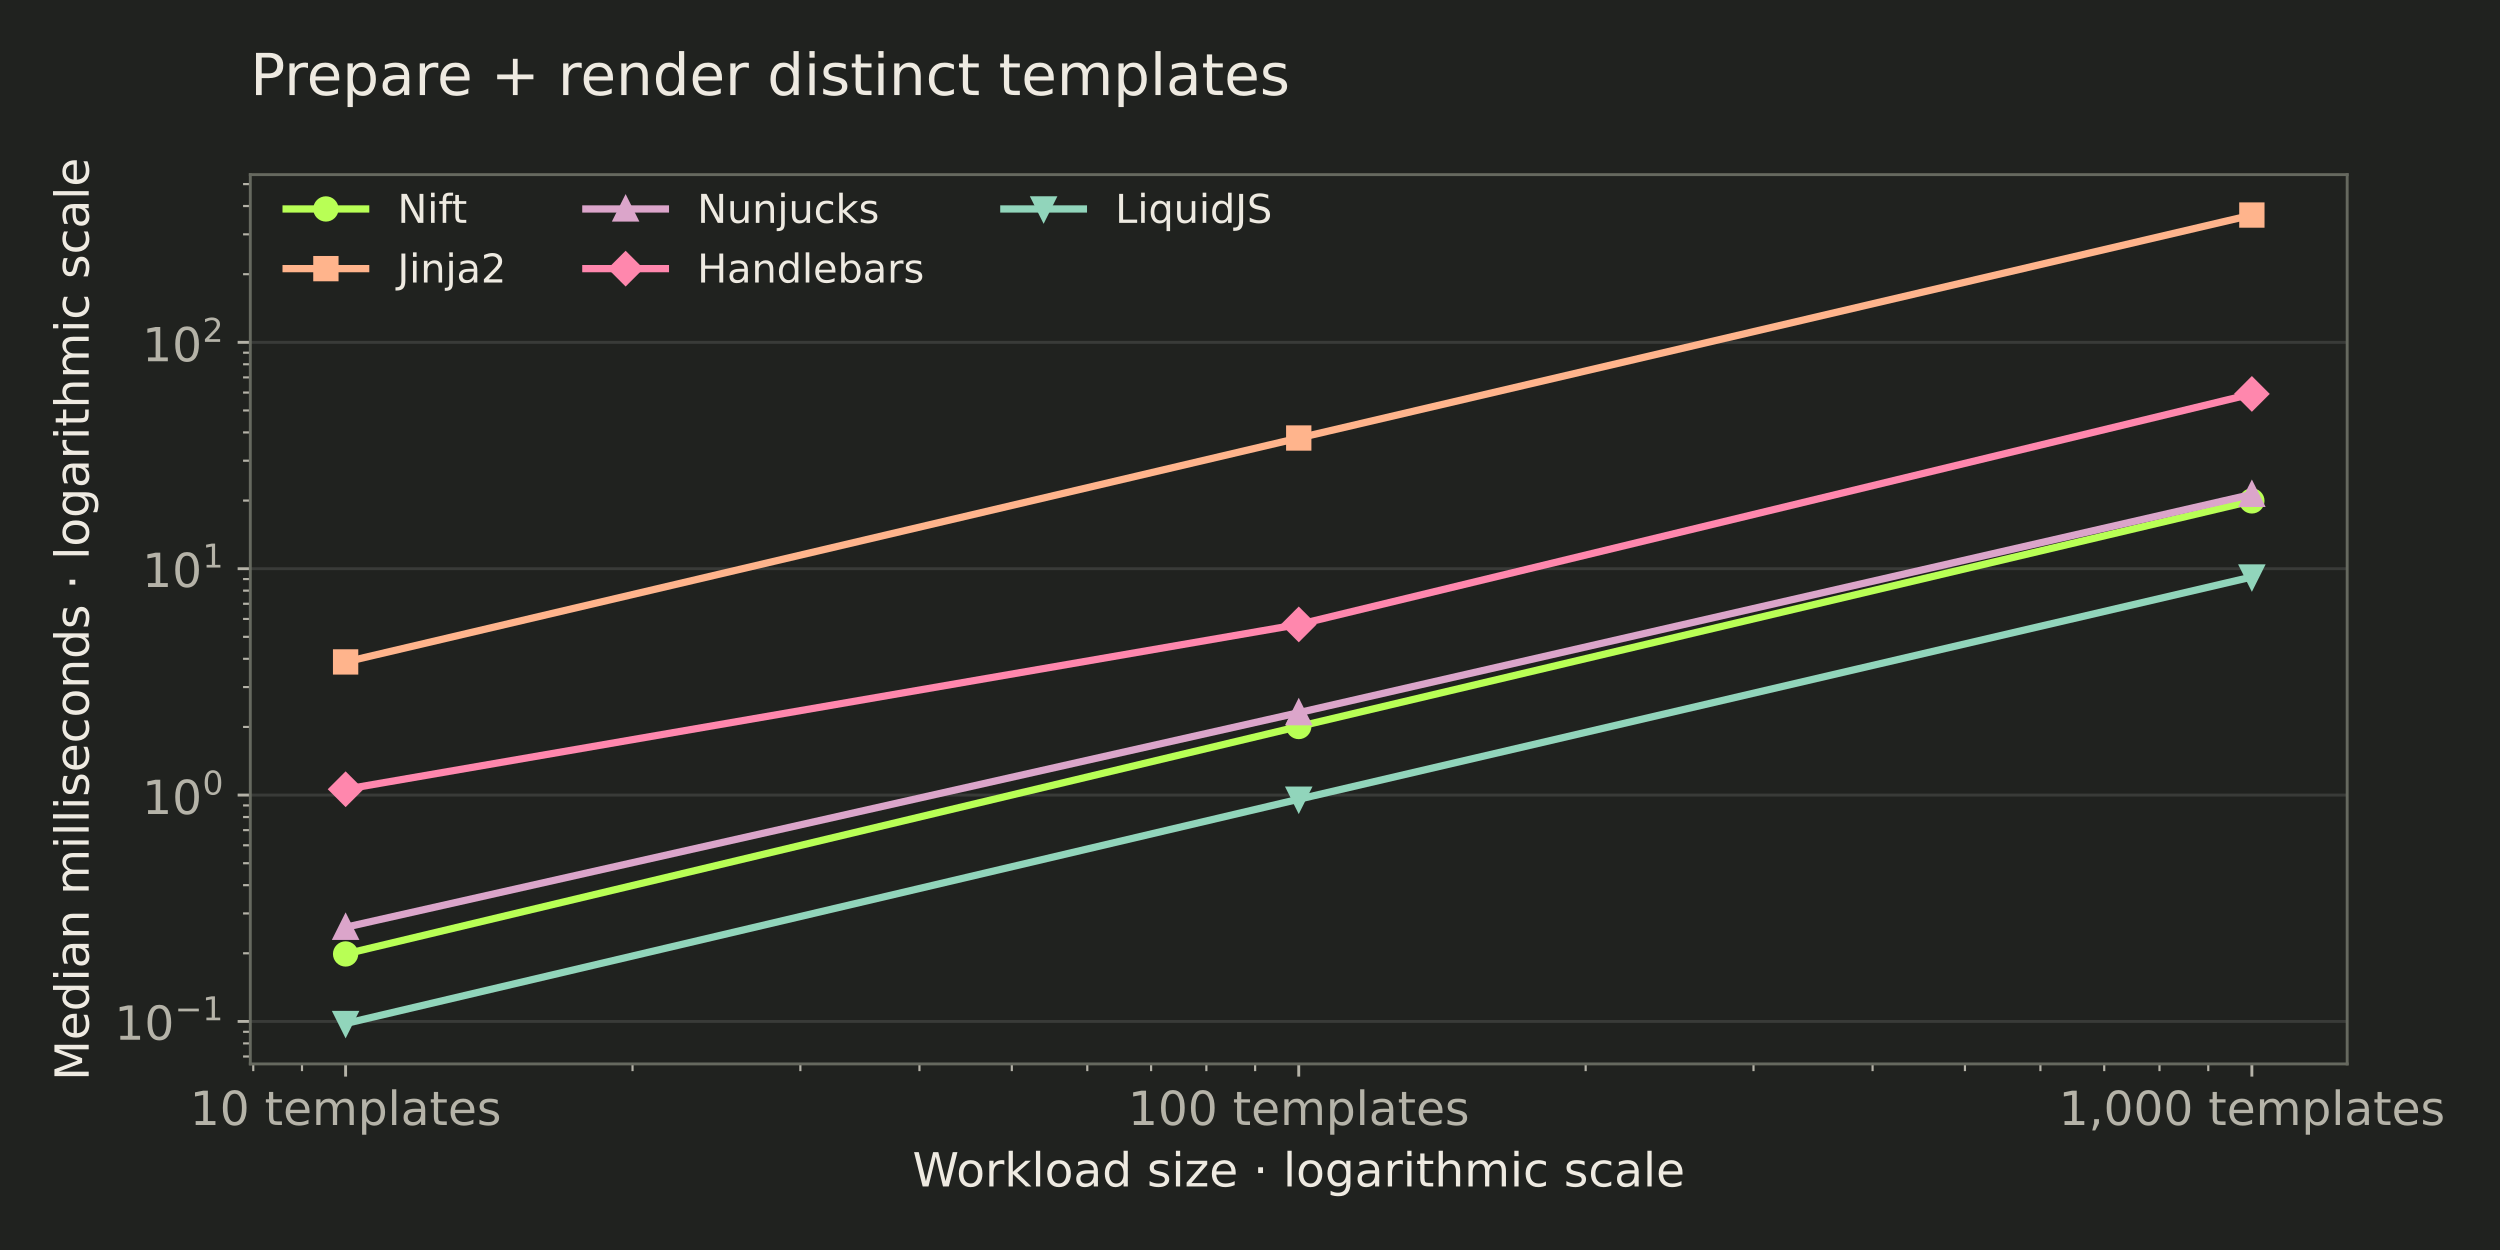
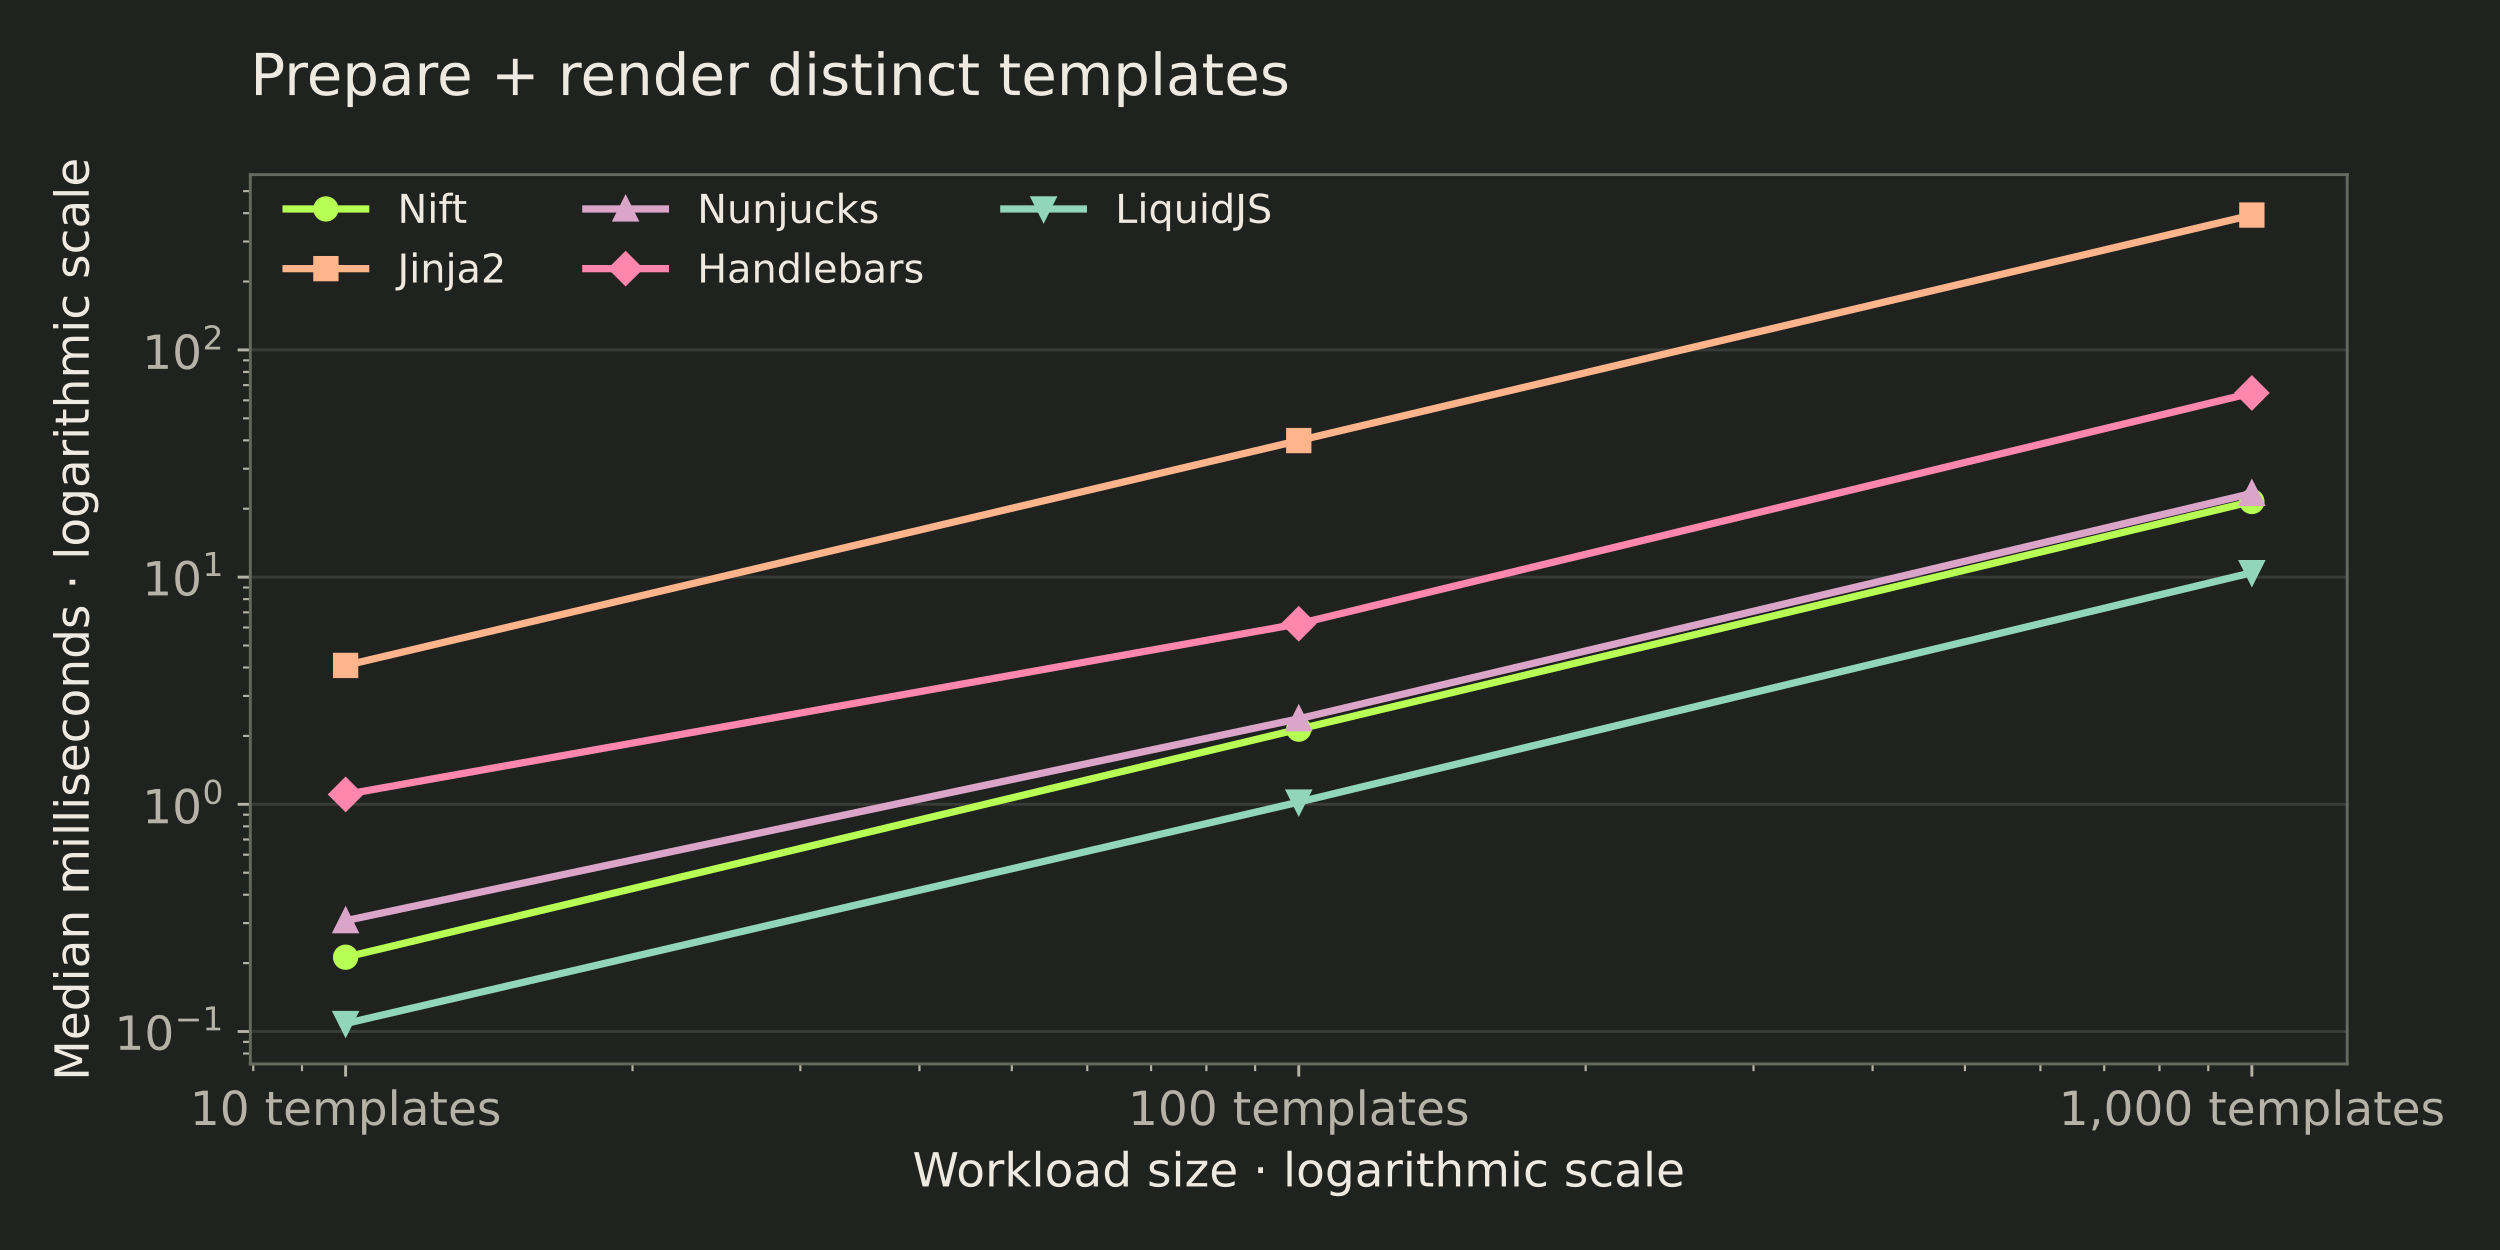
<svg xmlns="http://www.w3.org/2000/svg" xmlns:xlink="http://www.w3.org/1999/xlink" width="691.2pt" height="345.6pt" viewBox="0 0 691.2 345.6" version="1.1">
  <defs>
    <style type="text/css">*{stroke-linejoin: round; stroke-linecap: butt}</style>
  </defs>
  <g id="figure_1">
    <g id="patch_1">
      <path d="M 0 345.6  L 691.2 345.6  L 691.2 0  L 0 0  z " style="fill: #20221f" />
    </g>
    <g id="axes_1">
      <g id="patch_2">
        <path d="M 69.203 294.154  L 648.949 294.154  L 648.949 48.28  L 69.203 48.28  z " style="fill: #20221f" />
      </g>
      <g id="matplotlib.axis_1">
        <g id="xtick_1">
          <g id="line2d_1">
            <defs>
              <path id="m729737db2e" d="M 0 0  L 0 3.5  " style="stroke: #b5b3a8; stroke-width: 0.8" />
            </defs>
            <g>
              <use xlink:href="#m729737db2e" x="95.555" y="294.154" style="fill: #b5b3a8; stroke: #b5b3a8; stroke-width: 0.8" />
            </g>
          </g>
          <g id="text_1">
            <text style="font-size: 13px; font-family: 'DejaVu Sans', 'Bitstream Vera Sans', 'Computer Modern Sans Serif', 'Lucida Grande', 'Verdana', 'Geneva', 'Lucid', 'Arial', 'Helvetica', 'Avant Garde', sans-serif; text-anchor: middle; fill: #b5b3a8" x="95.555" y="311.032" transform="rotate(-0 95.55514 311.0319)">10 templates</text>
          </g>
        </g>
        <g id="xtick_2">
          <g id="line2d_2">
            <g>
              <use xlink:href="#m729737db2e" x="359.076" y="294.154" style="fill: #b5b3a8; stroke: #b5b3a8; stroke-width: 0.8" />
            </g>
          </g>
          <g id="text_2">
            <text style="font-size: 13px; font-family: 'DejaVu Sans', 'Bitstream Vera Sans', 'Computer Modern Sans Serif', 'Lucida Grande', 'Verdana', 'Geneva', 'Lucid', 'Arial', 'Helvetica', 'Avant Garde', sans-serif; text-anchor: middle; fill: #b5b3a8" x="359.076" y="311.032" transform="rotate(-0 359.0761 311.0319)">100 templates</text>
          </g>
        </g>
        <g id="xtick_3">
          <g id="line2d_3">
            <g>
              <use xlink:href="#m729737db2e" x="622.597" y="294.154" style="fill: #b5b3a8; stroke: #b5b3a8; stroke-width: 0.8" />
            </g>
          </g>
          <g id="text_3">
            <text style="font-size: 13px; font-family: 'DejaVu Sans', 'Bitstream Vera Sans', 'Computer Modern Sans Serif', 'Lucida Grande', 'Verdana', 'Geneva', 'Lucid', 'Arial', 'Helvetica', 'Avant Garde', sans-serif; text-anchor: middle; fill: #b5b3a8" x="622.597" y="311.032" transform="rotate(-0 622.597 311.0319)">1,000 templates</text>
          </g>
        </g>
        <g id="xtick_4">
          <g id="line2d_4">
            <defs>
              <path id="m561a714fef" d="M 0 0  L 0 2  " style="stroke: #b5b3a8; stroke-width: 0.6" />
            </defs>
            <g>
              <use xlink:href="#m561a714fef" x="70.017" y="294.154" style="fill: #b5b3a8; stroke: #b5b3a8; stroke-width: 0.6" />
            </g>
          </g>
        </g>
        <g id="xtick_5">
          <g id="line2d_5">
            <g>
              <use xlink:href="#m561a714fef" x="83.497" y="294.154" style="fill: #b5b3a8; stroke: #b5b3a8; stroke-width: 0.6" />
            </g>
          </g>
        </g>
        <g id="xtick_6">
          <g id="line2d_6">
            <g>
              <use xlink:href="#m561a714fef" x="174.883" y="294.154" style="fill: #b5b3a8; stroke: #b5b3a8; stroke-width: 0.6" />
            </g>
          </g>
        </g>
        <g id="xtick_7">
          <g id="line2d_7">
            <g>
              <use xlink:href="#m561a714fef" x="221.287" y="294.154" style="fill: #b5b3a8; stroke: #b5b3a8; stroke-width: 0.6" />
            </g>
          </g>
        </g>
        <g id="xtick_8">
          <g id="line2d_8">
            <g>
              <use xlink:href="#m561a714fef" x="254.211" y="294.154" style="fill: #b5b3a8; stroke: #b5b3a8; stroke-width: 0.6" />
            </g>
          </g>
        </g>
        <g id="xtick_9">
          <g id="line2d_9">
            <g>
              <use xlink:href="#m561a714fef" x="279.748" y="294.154" style="fill: #b5b3a8; stroke: #b5b3a8; stroke-width: 0.6" />
            </g>
          </g>
        </g>
        <g id="xtick_10">
          <g id="line2d_10">
            <g>
              <use xlink:href="#m561a714fef" x="300.614" y="294.154" style="fill: #b5b3a8; stroke: #b5b3a8; stroke-width: 0.6" />
            </g>
          </g>
        </g>
        <g id="xtick_11">
          <g id="line2d_11">
            <g>
              <use xlink:href="#m561a714fef" x="318.256" y="294.154" style="fill: #b5b3a8; stroke: #b5b3a8; stroke-width: 0.6" />
            </g>
          </g>
        </g>
        <g id="xtick_12">
          <g id="line2d_12">
            <g>
              <use xlink:href="#m561a714fef" x="333.538" y="294.154" style="fill: #b5b3a8; stroke: #b5b3a8; stroke-width: 0.6" />
            </g>
          </g>
        </g>
        <g id="xtick_13">
          <g id="line2d_13">
            <g>
              <use xlink:href="#m561a714fef" x="347.018" y="294.154" style="fill: #b5b3a8; stroke: #b5b3a8; stroke-width: 0.6" />
            </g>
          </g>
        </g>
        <g id="xtick_14">
          <g id="line2d_14">
            <g>
              <use xlink:href="#m561a714fef" x="438.404" y="294.154" style="fill: #b5b3a8; stroke: #b5b3a8; stroke-width: 0.6" />
            </g>
          </g>
        </g>
        <g id="xtick_15">
          <g id="line2d_15">
            <g>
              <use xlink:href="#m561a714fef" x="484.808" y="294.154" style="fill: #b5b3a8; stroke: #b5b3a8; stroke-width: 0.6" />
            </g>
          </g>
        </g>
        <g id="xtick_16">
          <g id="line2d_16">
            <g>
              <use xlink:href="#m561a714fef" x="517.731" y="294.154" style="fill: #b5b3a8; stroke: #b5b3a8; stroke-width: 0.6" />
            </g>
          </g>
        </g>
        <g id="xtick_17">
          <g id="line2d_17">
            <g>
              <use xlink:href="#m561a714fef" x="543.269" y="294.154" style="fill: #b5b3a8; stroke: #b5b3a8; stroke-width: 0.6" />
            </g>
          </g>
        </g>
        <g id="xtick_18">
          <g id="line2d_18">
            <g>
              <use xlink:href="#m561a714fef" x="564.135" y="294.154" style="fill: #b5b3a8; stroke: #b5b3a8; stroke-width: 0.6" />
            </g>
          </g>
        </g>
        <g id="xtick_19">
          <g id="line2d_19">
            <g>
              <use xlink:href="#m561a714fef" x="581.777" y="294.154" style="fill: #b5b3a8; stroke: #b5b3a8; stroke-width: 0.6" />
            </g>
          </g>
        </g>
        <g id="xtick_20">
          <g id="line2d_20">
            <g>
              <use xlink:href="#m561a714fef" x="597.059" y="294.154" style="fill: #b5b3a8; stroke: #b5b3a8; stroke-width: 0.6" />
            </g>
          </g>
        </g>
        <g id="xtick_21">
          <g id="line2d_21">
            <g>
              <use xlink:href="#m561a714fef" x="610.539" y="294.154" style="fill: #b5b3a8; stroke: #b5b3a8; stroke-width: 0.6" />
            </g>
          </g>
        </g>
        <g id="text_4">
          <text style="font-size: 13px; font-family: 'DejaVu Sans', 'Bitstream Vera Sans', 'Computer Modern Sans Serif', 'Lucida Grande', 'Verdana', 'Geneva', 'Lucid', 'Arial', 'Helvetica', 'Avant Garde', sans-serif; text-anchor: middle; fill: #eeeae1" x="359.076" y="328.033" transform="rotate(-0 359.0761 328.0329)">Workload size · logarithmic scale</text>
        </g>
      </g>
      <g id="matplotlib.axis_2">
        <g id="ytick_1">
          <g id="line2d_22">
-             <path d="M 69.203 282.411  L 648.949 282.411  " clip-path="url(#p928953064c)" style="fill: none; stroke: #b0b0b0; stroke-opacity: 0.18; stroke-width: 0.8; stroke-linecap: square" />
+             <path d="M 69.203 285.19  L 648.949 285.19  " clip-path="url(#p928953064c)" style="fill: none; stroke: #b0b0b0; stroke-opacity: 0.18; stroke-width: 0.8; stroke-linecap: square" />
          </g>
          <g id="line2d_23">
            <defs>
              <path id="m79aa11fd9c" d="M 0 0  L -3.5 0  " style="stroke: #b5b3a8; stroke-width: 0.8" />
            </defs>
            <g>
-               <use xlink:href="#m79aa11fd9c" x="69.203" y="282.411" style="fill: #b5b3a8; stroke: #b5b3a8; stroke-width: 0.8" />
+               <use xlink:href="#m79aa11fd9c" x="69.203" y="285.19" style="fill: #b5b3a8; stroke: #b5b3a8; stroke-width: 0.8" />
            </g>
          </g>
          <g id="text_5">
-             <g style="fill: #b5b3a8" transform="translate(31.65305 288.4555)">
+             <g style="fill: #b5b3a8" transform="translate(31.65305 291.2354)">
              <text>
                <tspan x="0" y="-0.992" style="font-size: 13px; font-family: 'DejaVu Sans'; fill: #b5b3a8">1</tspan>
                <tspan x="8.271" y="-0.992" style="font-size: 13px; font-family: 'DejaVu Sans'; fill: #b5b3a8">0</tspan>
                <tspan x="16.666" y="-6.361" style="font-size: 9.1px; font-family: 'DejaVu Sans'; fill: #b5b3a8">−</tspan>
                <tspan x="24.291" y="-6.361" style="font-size: 9.1px; font-family: 'DejaVu Sans'; fill: #b5b3a8">1</tspan>
              </text>
            </g>
          </g>
        </g>
        <g id="ytick_2">
          <g id="line2d_24">
-             <path d="M 69.203 219.823  L 648.949 219.823  " clip-path="url(#p928953064c)" style="fill: none; stroke: #b0b0b0; stroke-opacity: 0.18; stroke-width: 0.8; stroke-linecap: square" />
+             <path d="M 69.203 222.377  L 648.949 222.377  " clip-path="url(#p928953064c)" style="fill: none; stroke: #b0b0b0; stroke-opacity: 0.18; stroke-width: 0.8; stroke-linecap: square" />
          </g>
          <g id="line2d_25">
            <g>
-               <use xlink:href="#m79aa11fd9c" x="69.203" y="219.823" style="fill: #b5b3a8; stroke: #b5b3a8; stroke-width: 0.8" />
+               <use xlink:href="#m79aa11fd9c" x="69.203" y="222.377" style="fill: #b5b3a8; stroke: #b5b3a8; stroke-width: 0.8" />
            </g>
          </g>
          <g id="text_6">
-             <g style="fill: #b5b3a8" transform="translate(39.32305 225.9331)">
+             <g style="fill: #b5b3a8" transform="translate(39.32305 228.4872)">
              <text>
                <tspan x="0" y="-0.872" style="font-size: 13px; font-family: 'DejaVu Sans'; fill: #b5b3a8">1</tspan>
                <tspan x="8.271" y="-0.872" style="font-size: 13px; font-family: 'DejaVu Sans'; fill: #b5b3a8">0</tspan>
                <tspan x="16.666" y="-6.241" style="font-size: 9.1px; font-family: 'DejaVu Sans'; fill: #b5b3a8">0</tspan>
              </text>
            </g>
          </g>
        </g>
        <g id="ytick_3">
          <g id="line2d_26">
-             <path d="M 69.203 157.236  L 648.949 157.236  " clip-path="url(#p928953064c)" style="fill: none; stroke: #b0b0b0; stroke-opacity: 0.18; stroke-width: 0.8; stroke-linecap: square" />
+             <path d="M 69.203 159.564  L 648.949 159.564  " clip-path="url(#p928953064c)" style="fill: none; stroke: #b0b0b0; stroke-opacity: 0.18; stroke-width: 0.8; stroke-linecap: square" />
          </g>
          <g id="line2d_27">
            <g>
-               <use xlink:href="#m79aa11fd9c" x="69.203" y="157.236" style="fill: #b5b3a8; stroke: #b5b3a8; stroke-width: 0.8" />
+               <use xlink:href="#m79aa11fd9c" x="69.203" y="159.564" style="fill: #b5b3a8; stroke: #b5b3a8; stroke-width: 0.8" />
            </g>
          </g>
          <g id="text_7">
-             <g style="fill: #b5b3a8" transform="translate(39.32305 163.2806)">
+             <g style="fill: #b5b3a8" transform="translate(39.32305 165.6089)">
              <text>
                <tspan x="0" y="-0.992" style="font-size: 13px; font-family: 'DejaVu Sans'; fill: #b5b3a8">1</tspan>
                <tspan x="8.271" y="-0.992" style="font-size: 13px; font-family: 'DejaVu Sans'; fill: #b5b3a8">0</tspan>
                <tspan x="16.666" y="-6.361" style="font-size: 9.1px; font-family: 'DejaVu Sans'; fill: #b5b3a8">1</tspan>
              </text>
            </g>
          </g>
        </g>
        <g id="ytick_4">
          <g id="line2d_28">
-             <path d="M 69.203 94.648  L 648.949 94.648  " clip-path="url(#p928953064c)" style="fill: none; stroke: #b0b0b0; stroke-opacity: 0.18; stroke-width: 0.8; stroke-linecap: square" />
+             <path d="M 69.203 96.751  L 648.949 96.751  " clip-path="url(#p928953064c)" style="fill: none; stroke: #b0b0b0; stroke-opacity: 0.18; stroke-width: 0.8; stroke-linecap: square" />
          </g>
          <g id="line2d_29">
            <g>
-               <use xlink:href="#m79aa11fd9c" x="69.203" y="94.648" style="fill: #b5b3a8; stroke: #b5b3a8; stroke-width: 0.8" />
+               <use xlink:href="#m79aa11fd9c" x="69.203" y="96.751" style="fill: #b5b3a8; stroke: #b5b3a8; stroke-width: 0.8" />
            </g>
          </g>
          <g id="text_8">
-             <g style="fill: #b5b3a8" transform="translate(39.32305 100.7581)">
+             <g style="fill: #b5b3a8" transform="translate(39.32305 102.8607)">
              <text>
                <tspan x="0" y="-0.872" style="font-size: 13px; font-family: 'DejaVu Sans'; fill: #b5b3a8">1</tspan>
                <tspan x="8.271" y="-0.872" style="font-size: 13px; font-family: 'DejaVu Sans'; fill: #b5b3a8">0</tspan>
                <tspan x="16.666" y="-6.241" style="font-size: 9.1px; font-family: 'DejaVu Sans'; fill: #b5b3a8">2</tspan>
              </text>
            </g>
          </g>
        </g>
        <g id="ytick_5">
          <g id="line2d_30">
            <defs>
              <path id="m4dfe075dbd" d="M 0 0  L -2 0  " style="stroke: #b5b3a8; stroke-width: 0.6" />
            </defs>
            <g>
-               <use xlink:href="#m4dfe075dbd" x="69.203" y="292.105" style="fill: #b5b3a8; stroke: #b5b3a8; stroke-width: 0.6" />
+               <use xlink:href="#m4dfe075dbd" x="69.203" y="291.278" style="fill: #b5b3a8; stroke: #b5b3a8; stroke-width: 0.6" />
            </g>
          </g>
        </g>
        <g id="ytick_6">
          <g id="line2d_31">
            <g>
-               <use xlink:href="#m4dfe075dbd" x="69.203" y="288.476" style="fill: #b5b3a8; stroke: #b5b3a8; stroke-width: 0.6" />
+               <use xlink:href="#m4dfe075dbd" x="69.203" y="288.065" style="fill: #b5b3a8; stroke: #b5b3a8; stroke-width: 0.6" />
            </g>
          </g>
        </g>
        <g id="ytick_7">
          <g id="line2d_32">
            <g>
-               <use xlink:href="#m4dfe075dbd" x="69.203" y="285.274" style="fill: #b5b3a8; stroke: #b5b3a8; stroke-width: 0.6" />
+               <use xlink:href="#m4dfe075dbd" x="69.203" y="266.282" style="fill: #b5b3a8; stroke: #b5b3a8; stroke-width: 0.6" />
            </g>
          </g>
        </g>
        <g id="ytick_8">
          <g id="line2d_33">
            <g>
-               <use xlink:href="#m4dfe075dbd" x="69.203" y="263.57" style="fill: #b5b3a8; stroke: #b5b3a8; stroke-width: 0.6" />
+               <use xlink:href="#m4dfe075dbd" x="69.203" y="255.221" style="fill: #b5b3a8; stroke: #b5b3a8; stroke-width: 0.6" />
            </g>
          </g>
        </g>
        <g id="ytick_9">
          <g id="line2d_34">
            <g>
-               <use xlink:href="#m4dfe075dbd" x="69.203" y="252.549" style="fill: #b5b3a8; stroke: #b5b3a8; stroke-width: 0.6" />
+               <use xlink:href="#m4dfe075dbd" x="69.203" y="247.373" style="fill: #b5b3a8; stroke: #b5b3a8; stroke-width: 0.6" />
            </g>
          </g>
        </g>
        <g id="ytick_10">
          <g id="line2d_35">
            <g>
-               <use xlink:href="#m4dfe075dbd" x="69.203" y="244.729" style="fill: #b5b3a8; stroke: #b5b3a8; stroke-width: 0.6" />
+               <use xlink:href="#m4dfe075dbd" x="69.203" y="241.286" style="fill: #b5b3a8; stroke: #b5b3a8; stroke-width: 0.6" />
            </g>
          </g>
        </g>
        <g id="ytick_11">
          <g id="line2d_36">
            <g>
-               <use xlink:href="#m4dfe075dbd" x="69.203" y="238.664" style="fill: #b5b3a8; stroke: #b5b3a8; stroke-width: 0.6" />
+               <use xlink:href="#m4dfe075dbd" x="69.203" y="236.312" style="fill: #b5b3a8; stroke: #b5b3a8; stroke-width: 0.6" />
            </g>
          </g>
        </g>
        <g id="ytick_12">
          <g id="line2d_37">
            <g>
-               <use xlink:href="#m4dfe075dbd" x="69.203" y="233.708" style="fill: #b5b3a8; stroke: #b5b3a8; stroke-width: 0.6" />
+               <use xlink:href="#m4dfe075dbd" x="69.203" y="232.107" style="fill: #b5b3a8; stroke: #b5b3a8; stroke-width: 0.6" />
            </g>
          </g>
        </g>
        <g id="ytick_13">
          <g id="line2d_38">
            <g>
-               <use xlink:href="#m4dfe075dbd" x="69.203" y="229.518" style="fill: #b5b3a8; stroke: #b5b3a8; stroke-width: 0.6" />
+               <use xlink:href="#m4dfe075dbd" x="69.203" y="228.464" style="fill: #b5b3a8; stroke: #b5b3a8; stroke-width: 0.6" />
            </g>
          </g>
        </g>
        <g id="ytick_14">
          <g id="line2d_39">
            <g>
-               <use xlink:href="#m4dfe075dbd" x="69.203" y="225.888" style="fill: #b5b3a8; stroke: #b5b3a8; stroke-width: 0.6" />
+               <use xlink:href="#m4dfe075dbd" x="69.203" y="225.251" style="fill: #b5b3a8; stroke: #b5b3a8; stroke-width: 0.6" />
            </g>
          </g>
        </g>
        <g id="ytick_15">
          <g id="line2d_40">
            <g>
-               <use xlink:href="#m4dfe075dbd" x="69.203" y="222.687" style="fill: #b5b3a8; stroke: #b5b3a8; stroke-width: 0.6" />
+               <use xlink:href="#m4dfe075dbd" x="69.203" y="203.469" style="fill: #b5b3a8; stroke: #b5b3a8; stroke-width: 0.6" />
            </g>
          </g>
        </g>
        <g id="ytick_16">
          <g id="line2d_41">
            <g>
-               <use xlink:href="#m4dfe075dbd" x="69.203" y="200.982" style="fill: #b5b3a8; stroke: #b5b3a8; stroke-width: 0.6" />
+               <use xlink:href="#m4dfe075dbd" x="69.203" y="192.408" style="fill: #b5b3a8; stroke: #b5b3a8; stroke-width: 0.6" />
            </g>
          </g>
        </g>
        <g id="ytick_17">
          <g id="line2d_42">
            <g>
-               <use xlink:href="#m4dfe075dbd" x="69.203" y="189.961" style="fill: #b5b3a8; stroke: #b5b3a8; stroke-width: 0.6" />
+               <use xlink:href="#m4dfe075dbd" x="69.203" y="184.56" style="fill: #b5b3a8; stroke: #b5b3a8; stroke-width: 0.6" />
            </g>
          </g>
        </g>
        <g id="ytick_18">
          <g id="line2d_43">
            <g>
-               <use xlink:href="#m4dfe075dbd" x="69.203" y="182.142" style="fill: #b5b3a8; stroke: #b5b3a8; stroke-width: 0.6" />
+               <use xlink:href="#m4dfe075dbd" x="69.203" y="178.473" style="fill: #b5b3a8; stroke: #b5b3a8; stroke-width: 0.6" />
            </g>
          </g>
        </g>
        <g id="ytick_19">
          <g id="line2d_44">
            <g>
-               <use xlink:href="#m4dfe075dbd" x="69.203" y="176.076" style="fill: #b5b3a8; stroke: #b5b3a8; stroke-width: 0.6" />
+               <use xlink:href="#m4dfe075dbd" x="69.203" y="173.499" style="fill: #b5b3a8; stroke: #b5b3a8; stroke-width: 0.6" />
            </g>
          </g>
        </g>
        <g id="ytick_20">
          <g id="line2d_45">
            <g>
-               <use xlink:href="#m4dfe075dbd" x="69.203" y="171.121" style="fill: #b5b3a8; stroke: #b5b3a8; stroke-width: 0.6" />
+               <use xlink:href="#m4dfe075dbd" x="69.203" y="169.294" style="fill: #b5b3a8; stroke: #b5b3a8; stroke-width: 0.6" />
            </g>
          </g>
        </g>
        <g id="ytick_21">
          <g id="line2d_46">
            <g>
-               <use xlink:href="#m4dfe075dbd" x="69.203" y="166.931" style="fill: #b5b3a8; stroke: #b5b3a8; stroke-width: 0.6" />
+               <use xlink:href="#m4dfe075dbd" x="69.203" y="165.651" style="fill: #b5b3a8; stroke: #b5b3a8; stroke-width: 0.6" />
            </g>
          </g>
        </g>
        <g id="ytick_22">
          <g id="line2d_47">
            <g>
-               <use xlink:href="#m4dfe075dbd" x="69.203" y="163.301" style="fill: #b5b3a8; stroke: #b5b3a8; stroke-width: 0.6" />
+               <use xlink:href="#m4dfe075dbd" x="69.203" y="162.438" style="fill: #b5b3a8; stroke: #b5b3a8; stroke-width: 0.6" />
            </g>
          </g>
        </g>
        <g id="ytick_23">
          <g id="line2d_48">
            <g>
-               <use xlink:href="#m4dfe075dbd" x="69.203" y="160.099" style="fill: #b5b3a8; stroke: #b5b3a8; stroke-width: 0.6" />
+               <use xlink:href="#m4dfe075dbd" x="69.203" y="140.655" style="fill: #b5b3a8; stroke: #b5b3a8; stroke-width: 0.6" />
            </g>
          </g>
        </g>
        <g id="ytick_24">
          <g id="line2d_49">
            <g>
-               <use xlink:href="#m4dfe075dbd" x="69.203" y="138.395" style="fill: #b5b3a8; stroke: #b5b3a8; stroke-width: 0.6" />
+               <use xlink:href="#m4dfe075dbd" x="69.203" y="129.594" style="fill: #b5b3a8; stroke: #b5b3a8; stroke-width: 0.6" />
            </g>
          </g>
        </g>
        <g id="ytick_25">
          <g id="line2d_50">
            <g>
-               <use xlink:href="#m4dfe075dbd" x="69.203" y="127.374" style="fill: #b5b3a8; stroke: #b5b3a8; stroke-width: 0.6" />
+               <use xlink:href="#m4dfe075dbd" x="69.203" y="121.747" style="fill: #b5b3a8; stroke: #b5b3a8; stroke-width: 0.6" />
            </g>
          </g>
        </g>
        <g id="ytick_26">
          <g id="line2d_51">
            <g>
-               <use xlink:href="#m4dfe075dbd" x="69.203" y="119.554" style="fill: #b5b3a8; stroke: #b5b3a8; stroke-width: 0.6" />
+               <use xlink:href="#m4dfe075dbd" x="69.203" y="115.659" style="fill: #b5b3a8; stroke: #b5b3a8; stroke-width: 0.6" />
            </g>
          </g>
        </g>
        <g id="ytick_27">
          <g id="line2d_52">
            <g>
-               <use xlink:href="#m4dfe075dbd" x="69.203" y="113.489" style="fill: #b5b3a8; stroke: #b5b3a8; stroke-width: 0.6" />
+               <use xlink:href="#m4dfe075dbd" x="69.203" y="110.686" style="fill: #b5b3a8; stroke: #b5b3a8; stroke-width: 0.6" />
            </g>
          </g>
        </g>
        <g id="ytick_28">
          <g id="line2d_53">
            <g>
-               <use xlink:href="#m4dfe075dbd" x="69.203" y="108.533" style="fill: #b5b3a8; stroke: #b5b3a8; stroke-width: 0.6" />
+               <use xlink:href="#m4dfe075dbd" x="69.203" y="106.481" style="fill: #b5b3a8; stroke: #b5b3a8; stroke-width: 0.6" />
            </g>
          </g>
        </g>
        <g id="ytick_29">
          <g id="line2d_54">
            <g>
-               <use xlink:href="#m4dfe075dbd" x="69.203" y="104.343" style="fill: #b5b3a8; stroke: #b5b3a8; stroke-width: 0.6" />
+               <use xlink:href="#m4dfe075dbd" x="69.203" y="102.838" style="fill: #b5b3a8; stroke: #b5b3a8; stroke-width: 0.6" />
            </g>
          </g>
        </g>
        <g id="ytick_30">
          <g id="line2d_55">
            <g>
-               <use xlink:href="#m4dfe075dbd" x="69.203" y="100.713" style="fill: #b5b3a8; stroke: #b5b3a8; stroke-width: 0.6" />
+               <use xlink:href="#m4dfe075dbd" x="69.203" y="99.625" style="fill: #b5b3a8; stroke: #b5b3a8; stroke-width: 0.6" />
            </g>
          </g>
        </g>
        <g id="ytick_31">
          <g id="line2d_56">
            <g>
-               <use xlink:href="#m4dfe075dbd" x="69.203" y="97.512" style="fill: #b5b3a8; stroke: #b5b3a8; stroke-width: 0.6" />
+               <use xlink:href="#m4dfe075dbd" x="69.203" y="77.842" style="fill: #b5b3a8; stroke: #b5b3a8; stroke-width: 0.6" />
            </g>
          </g>
        </g>
        <g id="ytick_32">
          <g id="line2d_57">
            <g>
-               <use xlink:href="#m4dfe075dbd" x="69.203" y="75.807" style="fill: #b5b3a8; stroke: #b5b3a8; stroke-width: 0.6" />
+               <use xlink:href="#m4dfe075dbd" x="69.203" y="66.781" style="fill: #b5b3a8; stroke: #b5b3a8; stroke-width: 0.6" />
            </g>
          </g>
        </g>
        <g id="ytick_33">
          <g id="line2d_58">
            <g>
-               <use xlink:href="#m4dfe075dbd" x="69.203" y="64.786" style="fill: #b5b3a8; stroke: #b5b3a8; stroke-width: 0.6" />
+               <use xlink:href="#m4dfe075dbd" x="69.203" y="58.933" style="fill: #b5b3a8; stroke: #b5b3a8; stroke-width: 0.6" />
            </g>
          </g>
        </g>
        <g id="ytick_34">
          <g id="line2d_59">
            <g>
-               <use xlink:href="#m4dfe075dbd" x="69.203" y="56.967" style="fill: #b5b3a8; stroke: #b5b3a8; stroke-width: 0.6" />
-             </g>
-           </g>
-         </g>
-         <g id="ytick_35">
-           <g id="line2d_60">
-             <g>
-               <use xlink:href="#m4dfe075dbd" x="69.203" y="50.901" style="fill: #b5b3a8; stroke: #b5b3a8; stroke-width: 0.6" />
+               <use xlink:href="#m4dfe075dbd" x="69.203" y="52.846" style="fill: #b5b3a8; stroke: #b5b3a8; stroke-width: 0.6" />
            </g>
          </g>
        </g>
        <g id="text_9">
          <text style="font-size: 13px; font-family: 'DejaVu Sans', 'Bitstream Vera Sans', 'Computer Modern Sans Serif', 'Lucida Grande', 'Verdana', 'Geneva', 'Lucid', 'Arial', 'Helvetica', 'Avant Garde', sans-serif; text-anchor: middle; fill: #eeeae1" x="24.53" y="171.217" transform="rotate(-90 24.53 171.217)">Median milliseconds · logarithmic scale</text>
        </g>
      </g>
-       <g id="line2d_61">
-         <path d="M 95.555 263.748  L 359.076 200.867  L 622.597 138.486  " clip-path="url(#p928953064c)" style="fill: none; stroke: #b8ff55; stroke-width: 2; stroke-linecap: square" />
+       <g id="line2d_60">
+         <path d="M 95.555 264.651  L 359.076 201.602  L 622.597 138.662  " clip-path="url(#p928953064c)" style="fill: none; stroke: #b8ff55; stroke-width: 2; stroke-linecap: square" />
        <defs>
          <path id="m2faee0dd58" d="M 0 3  C 0.796 3 1.559 2.684 2.121 2.121  C 2.684 1.559 3 0.796 3 0  C 3 -0.796 2.684 -1.559 2.121 -2.121  C 1.559 -2.684 0.796 -3 0 -3  C -0.796 -3 -1.559 -2.684 -2.121 -2.121  C -2.684 -1.559 -3 -0.796 -3 0  C -3 0.796 -2.684 1.559 -2.121 2.121  C -1.559 2.684 -0.796 3 0 3  z " style="stroke: #b8ff55" />
        </defs>
        <g clip-path="url(#p928953064c)">
-           <use xlink:href="#m2faee0dd58" x="95.555" y="263.748" style="fill: #b8ff55; stroke: #b8ff55" />
-           <use xlink:href="#m2faee0dd58" x="359.076" y="200.867" style="fill: #b8ff55; stroke: #b8ff55" />
-           <use xlink:href="#m2faee0dd58" x="622.597" y="138.486" style="fill: #b8ff55; stroke: #b8ff55" />
-         </g>
-       </g>
-       <g id="line2d_62">
-         <path d="M 95.555 183.01  L 359.076 121.102  L 622.597 59.456  " clip-path="url(#p928953064c)" style="fill: none; stroke: #ffb48c; stroke-width: 2; stroke-linecap: square" />
+           <use xlink:href="#m2faee0dd58" x="95.555" y="264.651" style="fill: #b8ff55; stroke: #b8ff55" />
+           <use xlink:href="#m2faee0dd58" x="359.076" y="201.602" style="fill: #b8ff55; stroke: #b8ff55" />
+           <use xlink:href="#m2faee0dd58" x="622.597" y="138.662" style="fill: #b8ff55; stroke: #b8ff55" />
+         </g>
+       </g>
+       <g id="line2d_61">
+         <path d="M 95.555 183.978  L 359.076 121.803  L 622.597 59.456  " clip-path="url(#p928953064c)" style="fill: none; stroke: #ffb48c; stroke-width: 2; stroke-linecap: square" />
        <defs>
          <path id="m6527d5b064" d="M -3 3  L 3 3  L 3 -3  L -3 -3  z " style="stroke: #ffb48c; stroke-linejoin: miter" />
        </defs>
        <g clip-path="url(#p928953064c)">
-           <use xlink:href="#m6527d5b064" x="95.555" y="183.01" style="fill: #ffb48c; stroke: #ffb48c; stroke-linejoin: miter" />
-           <use xlink:href="#m6527d5b064" x="359.076" y="121.102" style="fill: #ffb48c; stroke: #ffb48c; stroke-linejoin: miter" />
+           <use xlink:href="#m6527d5b064" x="95.555" y="183.978" style="fill: #ffb48c; stroke: #ffb48c; stroke-linejoin: miter" />
+           <use xlink:href="#m6527d5b064" x="359.076" y="121.803" style="fill: #ffb48c; stroke: #ffb48c; stroke-linejoin: miter" />
          <use xlink:href="#m6527d5b064" x="622.597" y="59.456" style="fill: #ffb48c; stroke: #ffb48c; stroke-linejoin: miter" />
        </g>
      </g>
-       <g id="line2d_63">
-         <path d="M 95.555 256.364  L 359.076 197.032  L 622.597 136.68  " clip-path="url(#p928953064c)" style="fill: none; stroke: #dba5ca; stroke-width: 2; stroke-linecap: square" />
+       <g id="line2d_62">
+         <path d="M 95.555 254.54  L 359.076 198.719  L 622.597 136.405  " clip-path="url(#p928953064c)" style="fill: none; stroke: #dba5ca; stroke-width: 2; stroke-linecap: square" />
        <defs>
          <path id="m114c86c36d" d="M 0 -3  L -3 3  L 3 3  z " style="stroke: #dba5ca; stroke-linejoin: miter" />
        </defs>
        <g clip-path="url(#p928953064c)">
-           <use xlink:href="#m114c86c36d" x="95.555" y="256.364" style="fill: #dba5ca; stroke: #dba5ca; stroke-linejoin: miter" />
-           <use xlink:href="#m114c86c36d" x="359.076" y="197.032" style="fill: #dba5ca; stroke: #dba5ca; stroke-linejoin: miter" />
-           <use xlink:href="#m114c86c36d" x="622.597" y="136.68" style="fill: #dba5ca; stroke: #dba5ca; stroke-linejoin: miter" />
-         </g>
-       </g>
-       <g id="line2d_64">
-         <path d="M 95.555 218.209  L 359.076 172.642  L 622.597 108.911  " clip-path="url(#p928953064c)" style="fill: none; stroke: #ff87ad; stroke-width: 2; stroke-linecap: square" />
+           <use xlink:href="#m114c86c36d" x="95.555" y="254.54" style="fill: #dba5ca; stroke: #dba5ca; stroke-linejoin: miter" />
+           <use xlink:href="#m114c86c36d" x="359.076" y="198.719" style="fill: #dba5ca; stroke: #dba5ca; stroke-linejoin: miter" />
+           <use xlink:href="#m114c86c36d" x="622.597" y="136.405" style="fill: #dba5ca; stroke: #dba5ca; stroke-linejoin: miter" />
+         </g>
+       </g>
+       <g id="line2d_63">
+         <path d="M 95.555 219.644  L 359.076 172.452  L 622.597 108.638  " clip-path="url(#p928953064c)" style="fill: none; stroke: #ff87ad; stroke-width: 2; stroke-linecap: square" />
        <defs>
          <path id="md7d0d2ee46" d="M -0 4.243  L 4.243 0  L 0 -4.243  L -4.243 -0  z " style="stroke: #ff87ad; stroke-linejoin: miter" />
        </defs>
        <g clip-path="url(#p928953064c)">
-           <use xlink:href="#md7d0d2ee46" x="95.555" y="218.209" style="fill: #ff87ad; stroke: #ff87ad; stroke-linejoin: miter" />
-           <use xlink:href="#md7d0d2ee46" x="359.076" y="172.642" style="fill: #ff87ad; stroke: #ff87ad; stroke-linejoin: miter" />
-           <use xlink:href="#md7d0d2ee46" x="622.597" y="108.911" style="fill: #ff87ad; stroke: #ff87ad; stroke-linejoin: miter" />
-         </g>
-       </g>
-       <g id="line2d_65">
-         <path d="M 95.555 282.978  L 359.076 220.966  L 622.597 159.524  " clip-path="url(#p928953064c)" style="fill: none; stroke: #91d5bb; stroke-width: 2; stroke-linecap: square" />
+           <use xlink:href="#md7d0d2ee46" x="95.555" y="219.644" style="fill: #ff87ad; stroke: #ff87ad; stroke-linejoin: miter" />
+           <use xlink:href="#md7d0d2ee46" x="359.076" y="172.452" style="fill: #ff87ad; stroke: #ff87ad; stroke-linejoin: miter" />
+           <use xlink:href="#md7d0d2ee46" x="622.597" y="108.638" style="fill: #ff87ad; stroke: #ff87ad; stroke-linejoin: miter" />
+         </g>
+       </g>
+       <g id="line2d_64">
+         <path d="M 95.555 282.978  L 359.076 221.76  L 622.597 158.324  " clip-path="url(#p928953064c)" style="fill: none; stroke: #91d5bb; stroke-width: 2; stroke-linecap: square" />
        <defs>
          <path id="m59de959fce" d="M -0 3  L 3 -3  L -3 -3  z " style="stroke: #91d5bb; stroke-linejoin: miter" />
        </defs>
        <g clip-path="url(#p928953064c)">
          <use xlink:href="#m59de959fce" x="95.555" y="282.978" style="fill: #91d5bb; stroke: #91d5bb; stroke-linejoin: miter" />
-           <use xlink:href="#m59de959fce" x="359.076" y="220.966" style="fill: #91d5bb; stroke: #91d5bb; stroke-linejoin: miter" />
-           <use xlink:href="#m59de959fce" x="622.597" y="159.524" style="fill: #91d5bb; stroke: #91d5bb; stroke-linejoin: miter" />
+           <use xlink:href="#m59de959fce" x="359.076" y="221.76" style="fill: #91d5bb; stroke: #91d5bb; stroke-linejoin: miter" />
+           <use xlink:href="#m59de959fce" x="622.597" y="158.324" style="fill: #91d5bb; stroke: #91d5bb; stroke-linejoin: miter" />
        </g>
      </g>
      <g id="patch_3">
        <path d="M 69.203 294.154  L 69.203 48.28  " style="fill: none; stroke: #66695f; stroke-width: 0.8; stroke-linejoin: miter; stroke-linecap: square" />
      </g>
      <g id="patch_4">
        <path d="M 648.949 294.154  L 648.949 48.28  " style="fill: none; stroke: #66695f; stroke-width: 0.8; stroke-linejoin: miter; stroke-linecap: square" />
      </g>
      <g id="patch_5">
        <path d="M 69.203 294.154  L 648.949 294.154  " style="fill: none; stroke: #66695f; stroke-width: 0.8; stroke-linejoin: miter; stroke-linecap: square" />
      </g>
      <g id="patch_6">
        <path d="M 69.203 48.28  L 648.949 48.28  " style="fill: none; stroke: #66695f; stroke-width: 0.8; stroke-linejoin: miter; stroke-linecap: square" />
      </g>
      <g id="text_10">
        <text style="font-size: 16px; font-family: 'DejaVu Sans', 'Bitstream Vera Sans', 'Computer Modern Sans Serif', 'Lucida Grande', 'Verdana', 'Geneva', 'Lucid', 'Arial', 'Helvetica', 'Avant Garde', sans-serif; text-anchor: start; fill: #eeeae1" x="69.203" y="26.28" transform="rotate(-0 69.20305 26.28)">Prepare + render distinct templates</text>
      </g>
      <g id="legend_1">
-         <g id="line2d_66">
+         <g id="line2d_65">
          <path d="M 79.103 57.771  L 90.103 57.771  L 101.103 57.771  " style="fill: none; stroke: #b8ff55; stroke-width: 2; stroke-linecap: square" />
          <g>
            <use xlink:href="#m2faee0dd58" x="90.103" y="57.771" style="fill: #b8ff55; stroke: #b8ff55" />
          </g>
        </g>
        <g id="text_11">
          <text style="font-size: 11px; font-family: 'DejaVu Sans', 'Bitstream Vera Sans', 'Computer Modern Sans Serif', 'Lucida Grande', 'Verdana', 'Geneva', 'Lucid', 'Arial', 'Helvetica', 'Avant Garde', sans-serif; text-anchor: start; fill: #eeeae1" x="109.903" y="61.621" transform="rotate(-0 109.903 61.6208)">Nift</text>
        </g>
-         <g id="line2d_67">
+         <g id="line2d_66">
          <path d="M 79.103 74.272  L 90.103 74.272  L 101.103 74.272  " style="fill: none; stroke: #ffb48c; stroke-width: 2; stroke-linecap: square" />
          <g>
            <use xlink:href="#m6527d5b064" x="90.103" y="74.272" style="fill: #ffb48c; stroke: #ffb48c; stroke-linejoin: miter" />
          </g>
        </g>
        <g id="text_12">
          <text style="font-size: 11px; font-family: 'DejaVu Sans', 'Bitstream Vera Sans', 'Computer Modern Sans Serif', 'Lucida Grande', 'Verdana', 'Geneva', 'Lucid', 'Arial', 'Helvetica', 'Avant Garde', sans-serif; text-anchor: start; fill: #eeeae1" x="109.903" y="78.122" transform="rotate(-0 109.903 78.12166)">Jinja2</text>
        </g>
-         <g id="line2d_68">
+         <g id="line2d_67">
          <path d="M 161.971 57.771  L 172.971 57.771  L 183.971 57.771  " style="fill: none; stroke: #dba5ca; stroke-width: 2; stroke-linecap: square" />
          <g>
            <use xlink:href="#m114c86c36d" x="172.971" y="57.771" style="fill: #dba5ca; stroke: #dba5ca; stroke-linejoin: miter" />
          </g>
        </g>
        <g id="text_13">
          <text style="font-size: 11px; font-family: 'DejaVu Sans', 'Bitstream Vera Sans', 'Computer Modern Sans Serif', 'Lucida Grande', 'Verdana', 'Geneva', 'Lucid', 'Arial', 'Helvetica', 'Avant Garde', sans-serif; text-anchor: start; fill: #eeeae1" x="192.771" y="61.621" transform="rotate(-0 192.7709 61.6208)">Nunjucks</text>
        </g>
-         <g id="line2d_69">
+         <g id="line2d_68">
          <path d="M 161.971 74.272  L 172.971 74.272  L 183.971 74.272  " style="fill: none; stroke: #ff87ad; stroke-width: 2; stroke-linecap: square" />
          <g>
            <use xlink:href="#md7d0d2ee46" x="172.971" y="74.272" style="fill: #ff87ad; stroke: #ff87ad; stroke-linejoin: miter" />
          </g>
        </g>
        <g id="text_14">
          <text style="font-size: 11px; font-family: 'DejaVu Sans', 'Bitstream Vera Sans', 'Computer Modern Sans Serif', 'Lucida Grande', 'Verdana', 'Geneva', 'Lucid', 'Arial', 'Helvetica', 'Avant Garde', sans-serif; text-anchor: start; fill: #eeeae1" x="192.771" y="78.122" transform="rotate(-0 192.7709 78.12166)">Handlebars</text>
        </g>
-         <g id="line2d_70">
+         <g id="line2d_69">
          <path d="M 277.54 57.771  L 288.54 57.771  L 299.54 57.771  " style="fill: none; stroke: #91d5bb; stroke-width: 2; stroke-linecap: square" />
          <g>
            <use xlink:href="#m59de959fce" x="288.54" y="57.771" style="fill: #91d5bb; stroke: #91d5bb; stroke-linejoin: miter" />
          </g>
        </g>
        <g id="text_15">
          <text style="font-size: 11px; font-family: 'DejaVu Sans', 'Bitstream Vera Sans', 'Computer Modern Sans Serif', 'Lucida Grande', 'Verdana', 'Geneva', 'Lucid', 'Arial', 'Helvetica', 'Avant Garde', sans-serif; text-anchor: start; fill: #eeeae1" x="308.34" y="61.621" transform="rotate(-0 308.3396 61.6208)">LiquidJS</text>
        </g>
      </g>
    </g>
  </g>
  <defs>
    <clipPath id="p928953064c">
      <rect x="69.203" y="48.28" width="579.746" height="245.874" />
    </clipPath>
  </defs>
</svg>
